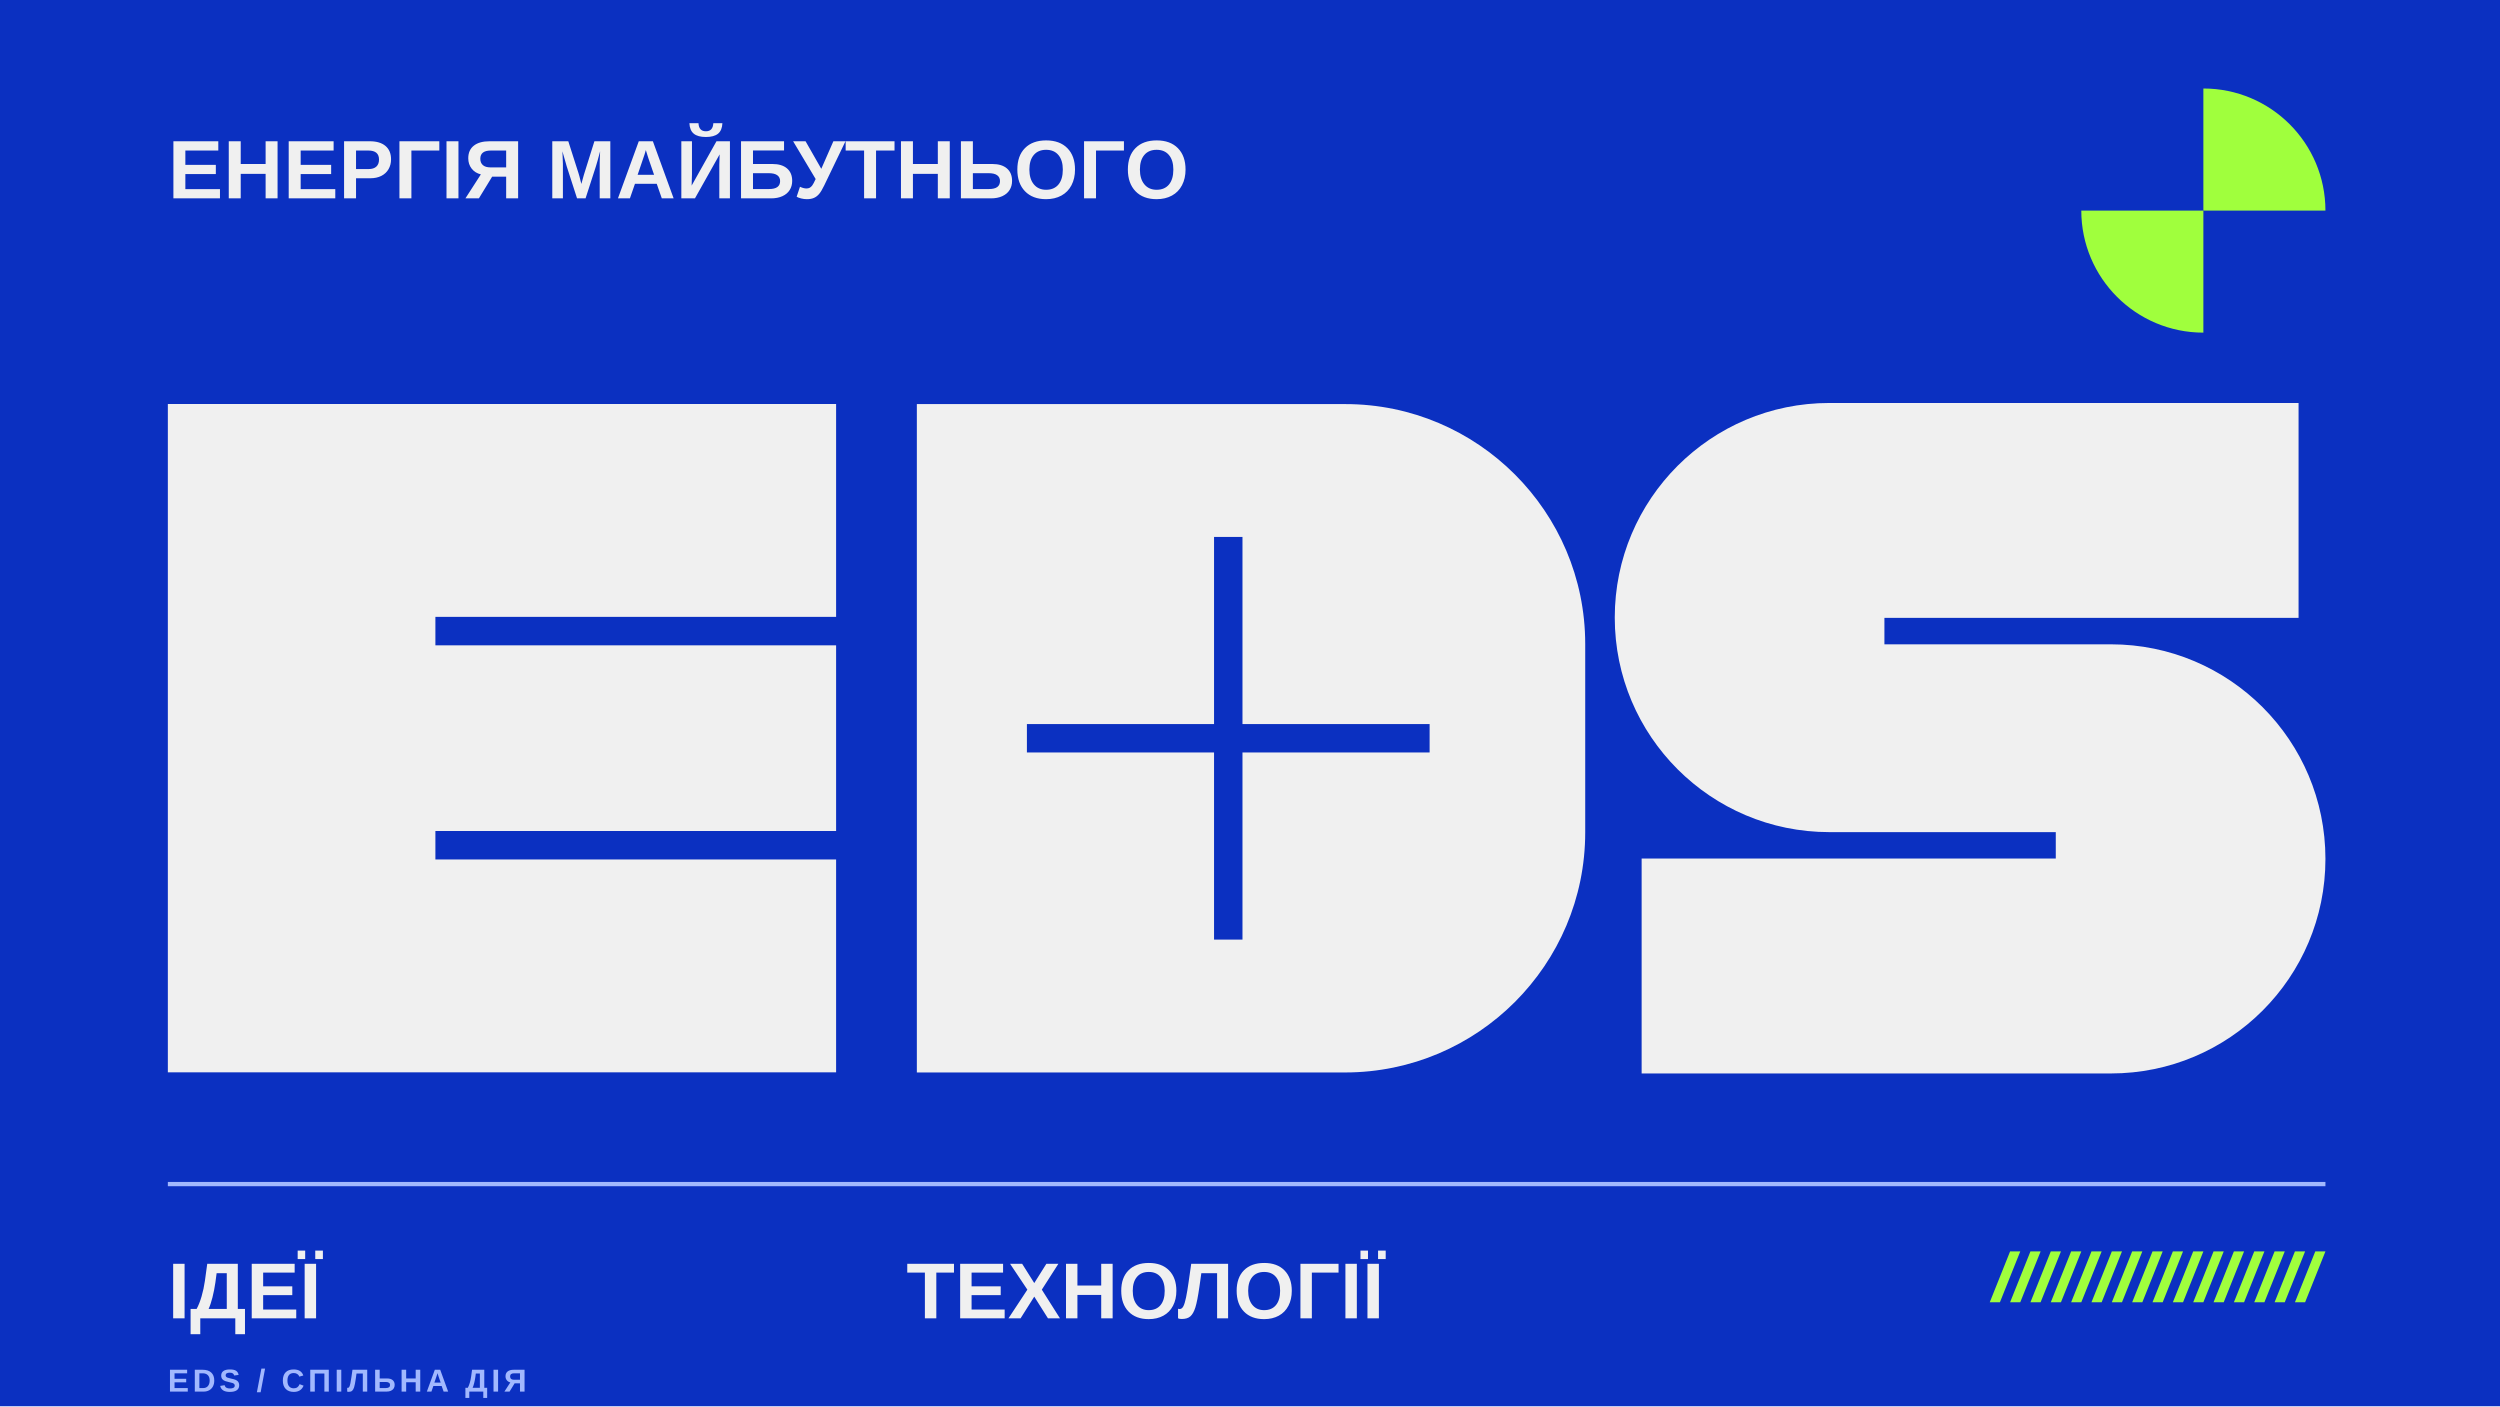
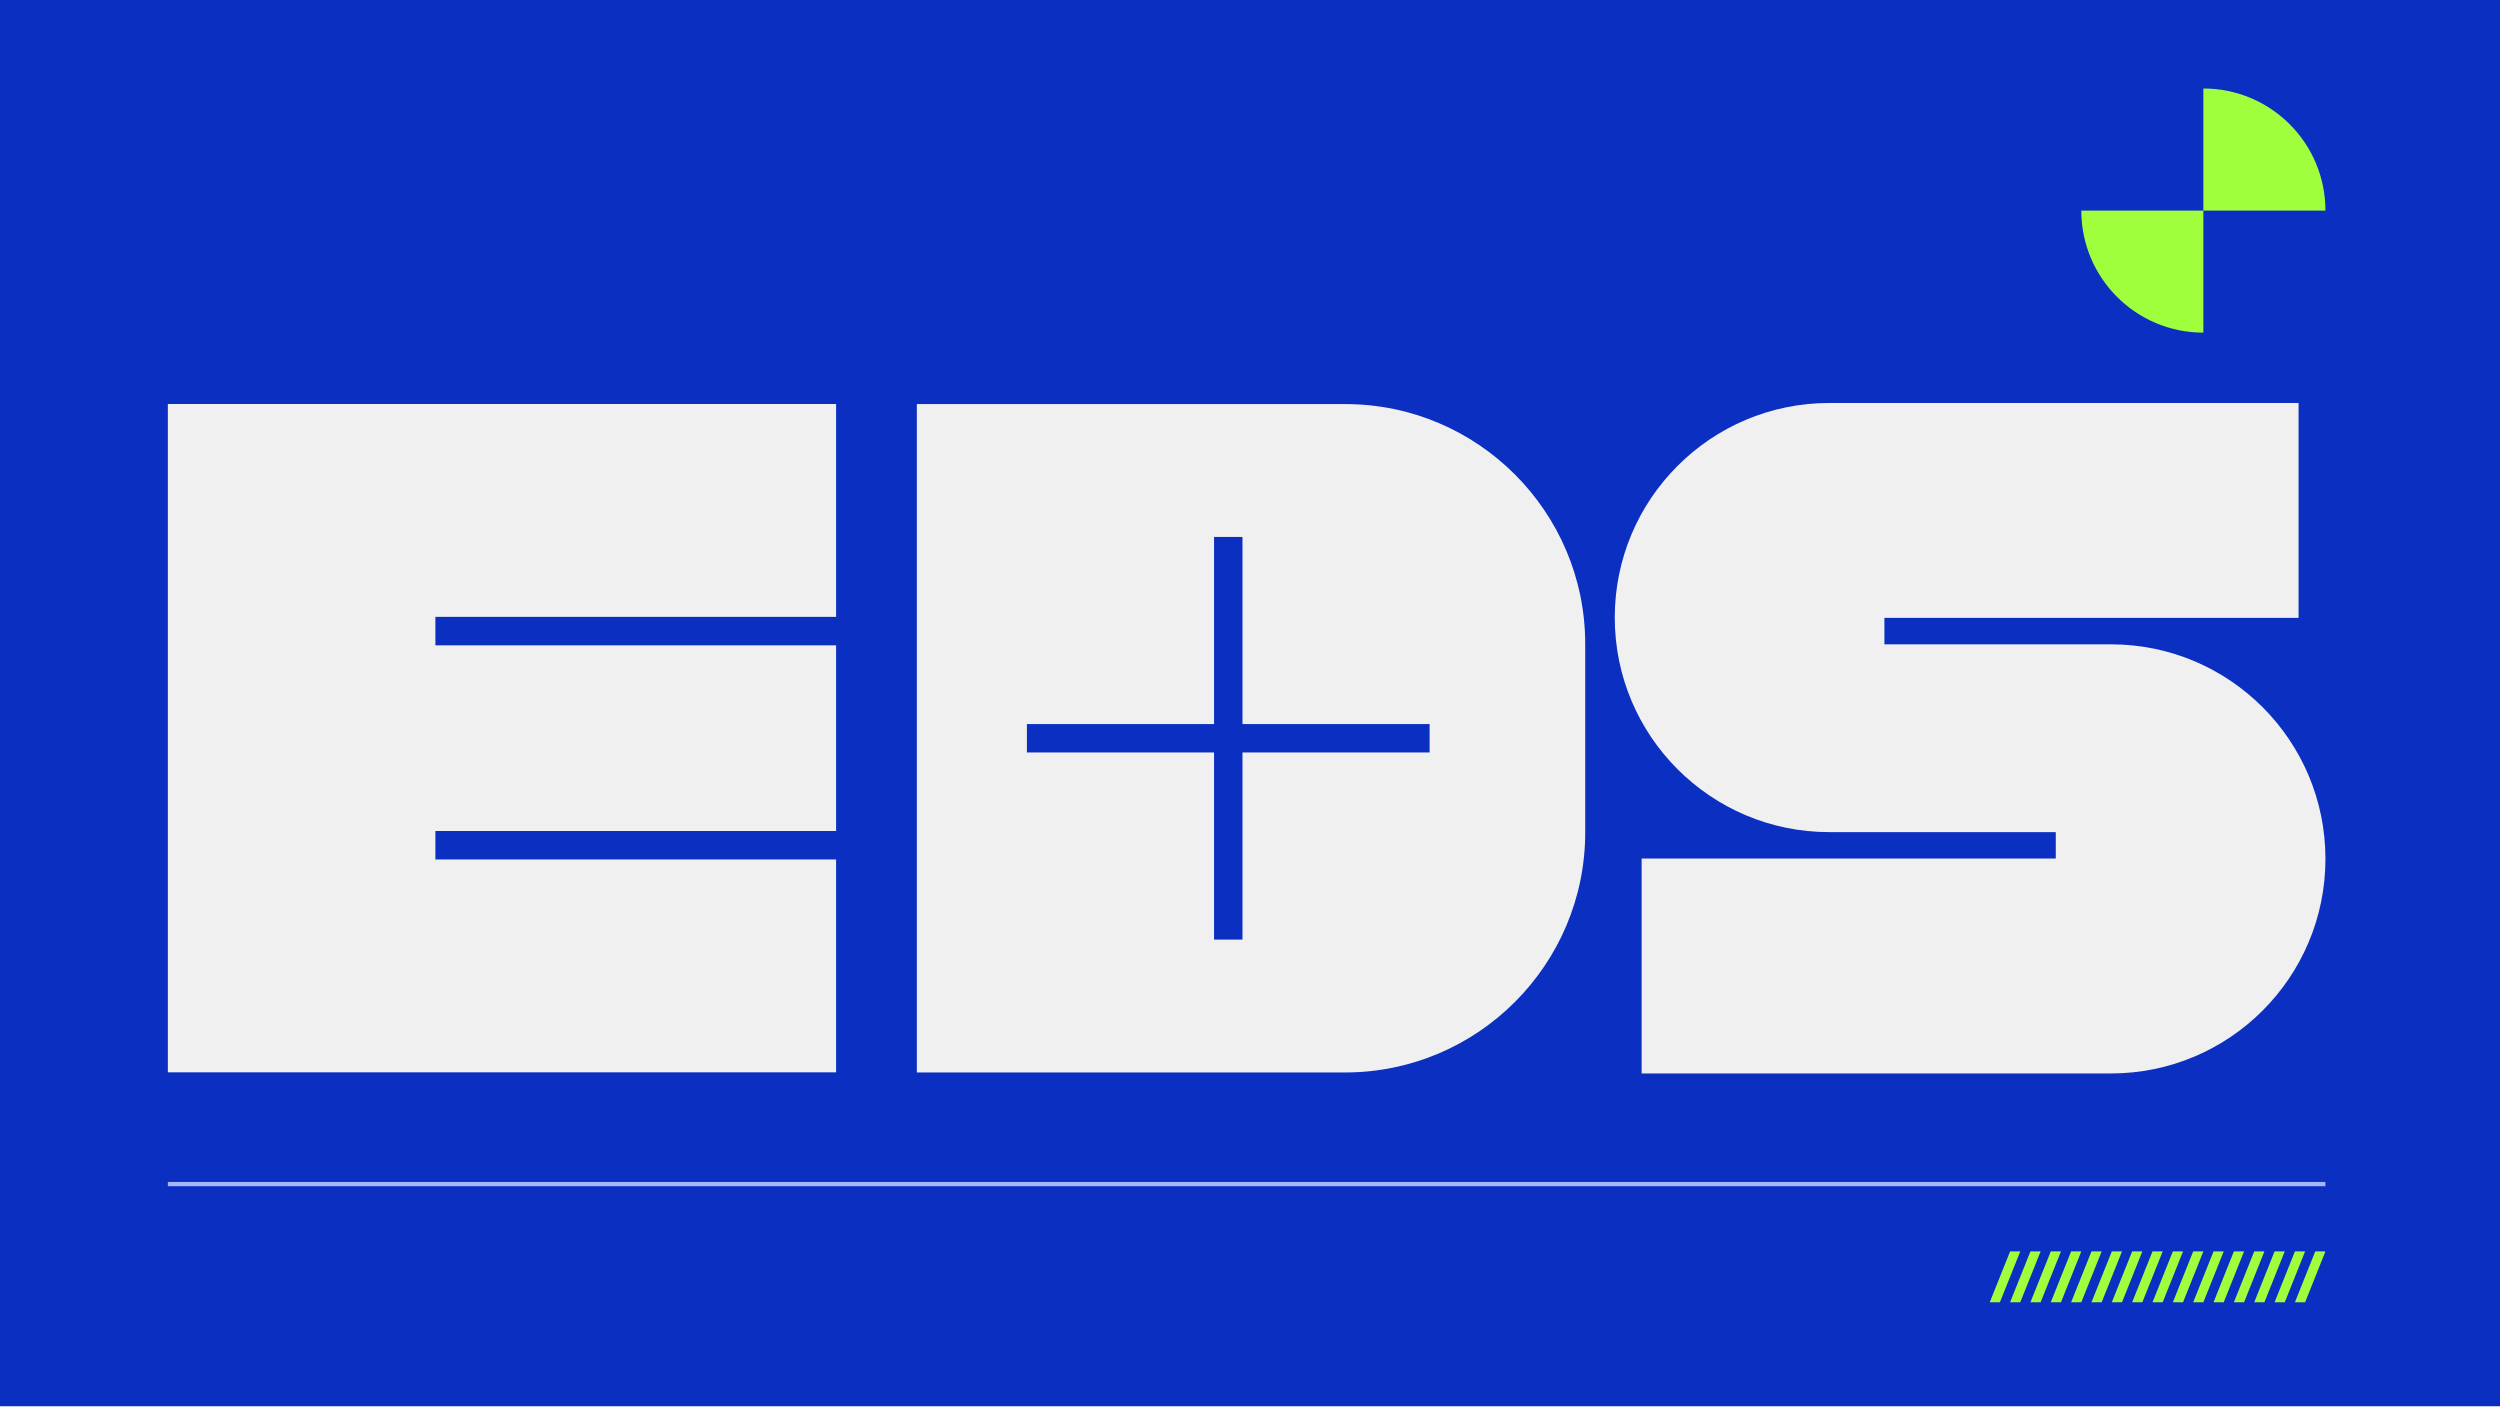
<svg xmlns="http://www.w3.org/2000/svg" width="4096" height="2304" viewBox="0 0 4096 2304">
  <rect x="0" y="0" width="4096" height="2304" fill="#0B30C1" />
-   <text x="275" y="325" fill="#F0F0F0" font-size="136" font-weight="700" text-anchor="start" letter-spacing="0" font-family="Arial,DejaVu Sans,sans-serif" textLength="2870" lengthAdjust="spacingAndGlyphs">ЕНЕРГІЯ МАЙБУТНЬОГО</text>
  <svg x="3410" y="145" width="400" height="400" viewBox="302.7 299.01 79.34 79.34">
    <g fill="#A0FF3D">
      <path d="M342.37,378.35v-39.67l-39.67,0C302.7,360.59,320.46,378.35,342.37,378.35z" fill="#A0FF3D" />
      <path d="M342.37,299.01l0,39.67h39.67C382.04,316.77,364.28,299.01,342.37,299.01z" fill="#A0FF3D" />
    </g>
  </svg>
  <svg x="275" y="660" width="3535" height="1099" viewBox="174.28 839.27 194.27 60.37">
    <g fill="#F0F0F0">
      <polygon points="234.45,858.53 234.45,839.36 174.28,839.36 174.28,899.54 234.45,899.54 234.45,880.37 198.37,880.37      198.37,877.81 234.45,877.81 234.45,861.09 198.37,861.09 198.37,858.53    " fill="#F0F0F0" />
      <path d="M366.13,858.62v-19.35h-42.25c-10.67,0-19.32,8.65-19.32,19.32v0c0,10.67,8.65,19.32,19.32,19.32h20.39v2.38h-37.29     v19.35h42.25c10.67,0,19.32-8.65,19.32-19.32v0c0-10.67-8.65-19.32-19.32-19.32h-20.39v-2.38H366.13z" fill="#F0F0F0" />
      <path d="M301.9,877.94v-16.97c0-11.91-9.69-21.6-21.6-21.6h-38.58v60.18h38.58C292.21,899.54,301.9,889.85,301.9,877.94z      M271.04,887.59h-2.56v-16.85h-16.85v-2.56h16.85v-16.85h2.56v16.85h16.85v2.56h-16.85V887.59z" fill="#F0F0F0" />
    </g>
  </svg>
  <path d="M275 1940L3810 1940" stroke="#A2B8FE" stroke-width="7" />
-   <text x="275" y="2160" fill="#F0F0F0" font-size="130" font-weight="700" text-anchor="start" letter-spacing="0" font-family="Arial,DejaVu Sans,sans-serif" textLength="760" lengthAdjust="spacingAndGlyphs">ІДЕЇ</text>
-   <text x="1485" y="2160" fill="#F0F0F0" font-size="130" font-weight="700" text-anchor="start" letter-spacing="0" font-family="Arial,DejaVu Sans,sans-serif" textLength="1420" lengthAdjust="spacingAndGlyphs">ТЕХНОЛОГІЇ</text>
  <svg x="3260" y="2050" width="550" height="84" viewBox="161.71 136.84 810.42 122.79">
    <g fill="#A0FF3D">
      <polygon points="186.27,259.63 161.71,259.63 210.82,136.84 235.38,136.84  " fill="#A0FF3D" />
      <polygon points="235.38,259.63 210.82,259.63 259.94,136.84 284.5,136.84  " fill="#A0FF3D" />
      <polygon points="284.5,259.63 259.94,259.63 309.06,136.84 333.62,136.84  " fill="#A0FF3D" />
      <polygon points="333.62,259.63 309.06,259.63 358.17,136.84 382.73,136.84  " fill="#A0FF3D" />
      <polygon points="382.73,259.63 358.17,259.63 407.29,136.84 431.85,136.84  " fill="#A0FF3D" />
      <polygon points="431.85,259.63 407.29,259.63 456.41,136.84 480.96,136.84  " fill="#A0FF3D" />
      <polygon points="480.96,259.63 456.41,259.63 505.52,136.84 530.08,136.84  " fill="#A0FF3D" />
      <polygon points="530.08,259.63 505.52,259.63 554.64,136.84 579.2,136.84  " fill="#A0FF3D" />
      <polygon points="579.2,259.63 554.64,259.63 603.76,136.84 628.31,136.84  " fill="#A0FF3D" />
      <polygon points="628.31,259.63 603.76,259.63 652.87,136.84 677.43,136.84  " fill="#A0FF3D" />
      <polygon points="677.43,259.63 652.87,259.63 701.99,136.84 726.55,136.84  " fill="#A0FF3D" />
      <polygon points="726.55,259.63 701.99,259.63 751.1,136.84 775.66,136.84  " fill="#A0FF3D" />
      <polygon points="775.66,259.63 751.1,259.63 800.22,136.84 824.78,136.84  " fill="#A0FF3D" />
      <polygon points="824.78,259.63 800.22,259.63 849.34,136.84 873.89,136.84  " fill="#A0FF3D" />
      <polygon points="873.89,259.63 849.34,259.63 898.45,136.84 923.01,136.84  " fill="#A0FF3D" />
      <polygon points="923.01,259.63 898.45,259.63 947.57,136.84 972.13,136.84  " fill="#A0FF3D" />
    </g>
  </svg>
-   <text x="275" y="2280" fill="#A2B8FE" font-size="52" font-weight="600" text-anchor="start" letter-spacing="6" font-family="Arial,DejaVu Sans,sans-serif" textLength="2630" lengthAdjust="spacingAndGlyphs">EDS / СПІЛЬНА ДІЯ</text>
</svg>
